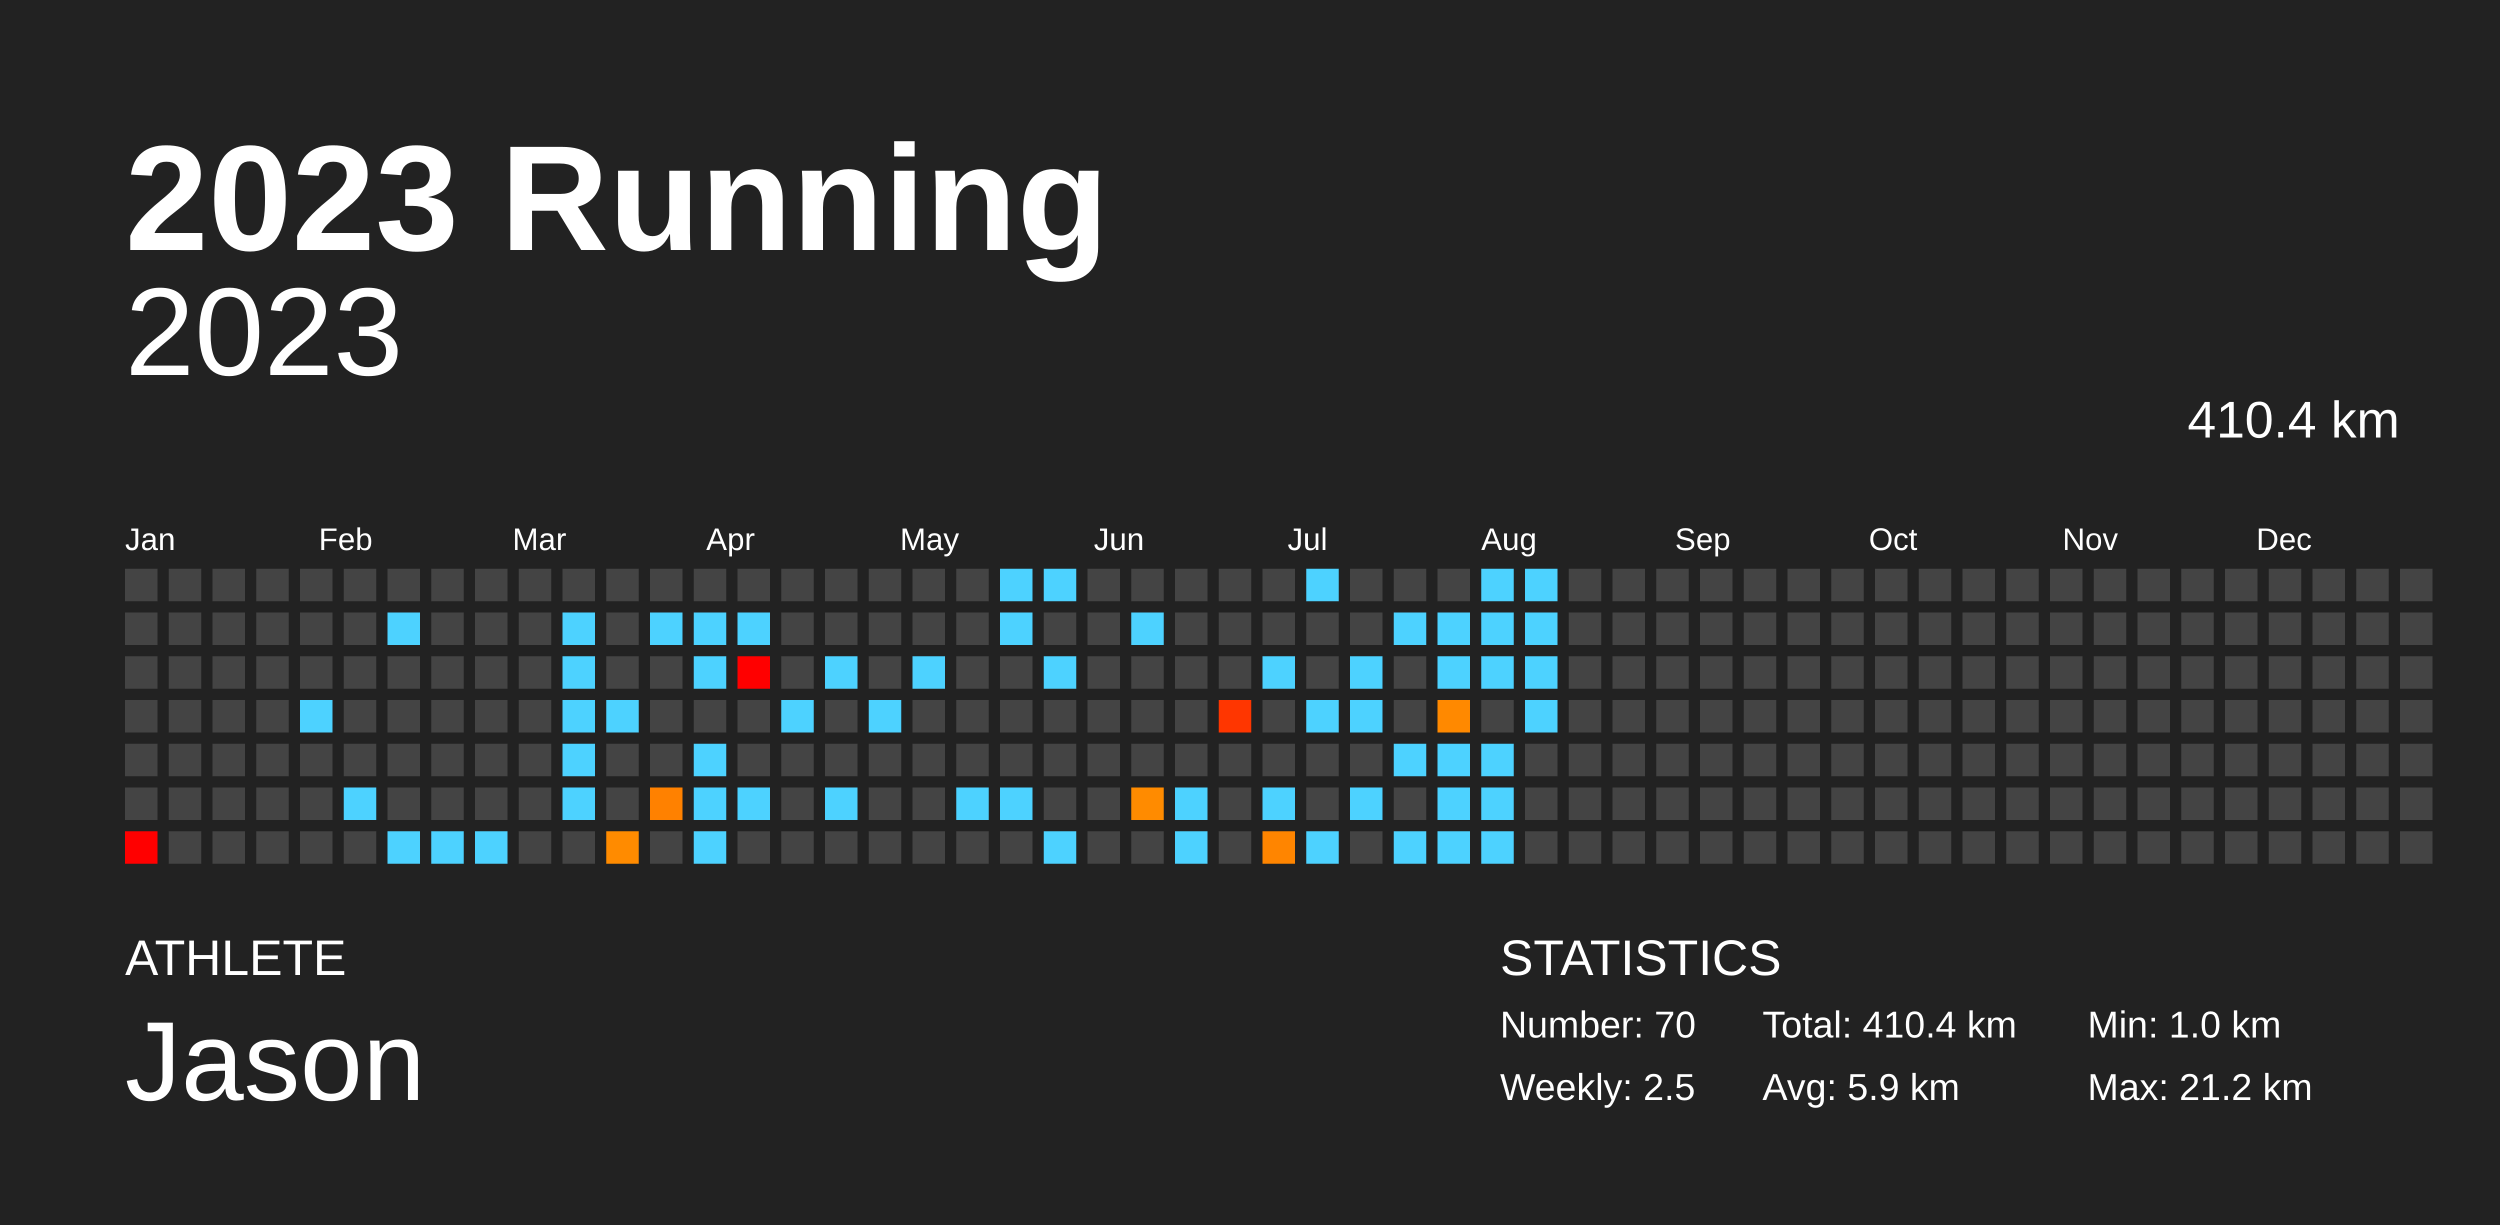
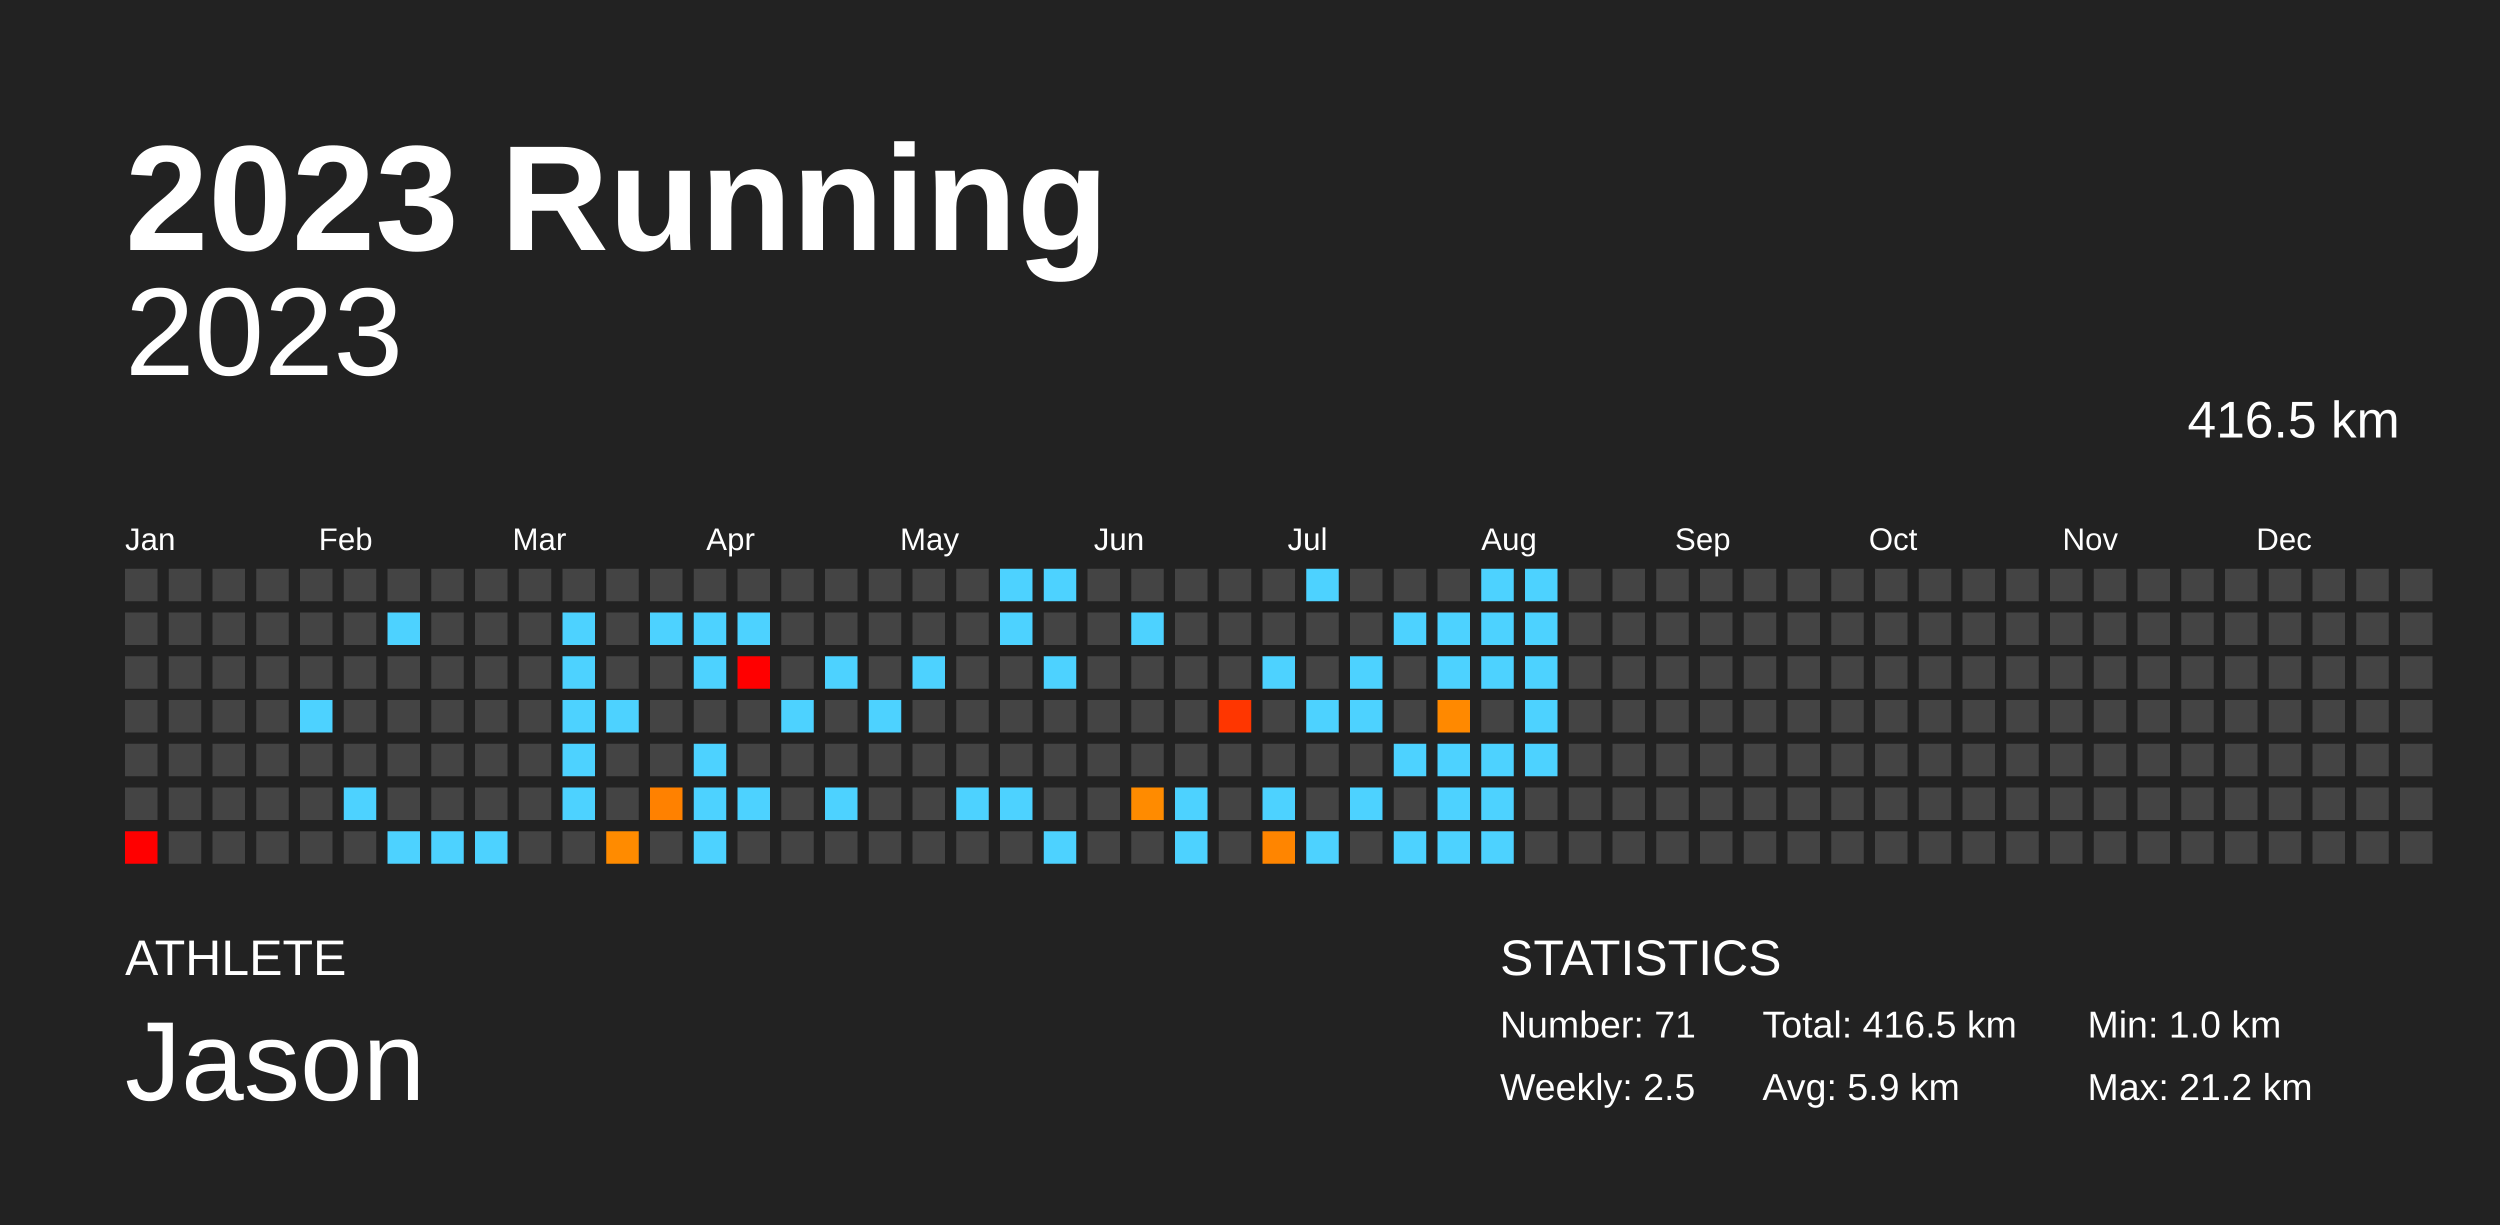
<svg xmlns="http://www.w3.org/2000/svg" baseProfile="full" height="98mm" version="1.1" viewBox="0,0,200,98" width="200mm">
  <defs />
  <rect fill="#222222" height="98" width="200" x="0" y="0" />
  <text fill="#FFFFFF" style="font-size:12px; font-family:Arial; font-weight:bold;" x="10" y="20">2023 Running</text>
  <text fill="#FFFFFF" style="font-size:4px; font-family:Arial" x="10" y="78">ATHLETE</text>
  <text fill="#FFFFFF" style="font-size:9px; font-family:Arial" x="10" y="88">Jason</text>
  <text fill="#FFFFFF" style="font-size:4px; font-family:Arial" x="120" y="78">STATISTICS</text>
-   <text fill="#FFFFFF" style="font-size:3px; font-family:Arial" x="120" y="83">Number: 70</text>
+   <text fill="#FFFFFF" style="font-size:3px; font-family:Arial" x="120" y="83">Number: 71</text>
  <text fill="#FFFFFF" style="font-size:3px; font-family:Arial" x="120" y="88">Weekly: 2.5</text>
-   <text fill="#FFFFFF" style="font-size:3px; font-family:Arial" x="141" y="83">Total: 410.4 km</text>
+   <text fill="#FFFFFF" style="font-size:3px; font-family:Arial" x="141" y="83">Total: 416.5 km</text>
  <text fill="#FFFFFF" style="font-size:3px; font-family:Arial" x="141" y="88">Avg: 5.9 km</text>
  <text fill="#FFFFFF" style="font-size:3px; font-family:Arial" x="167" y="83">Min: 1.0 km</text>
  <text fill="#FFFFFF" style="font-size:3px; font-family:Arial" x="167" y="88">Max: 21.2 km</text>
  <text alignment-baseline="hanging" fill="#FFFFFF" style="font-size:10.0px; font-family:Arial;" x="10" y="30">2023</text>
-   <text alignment-baseline="hanging" fill="#FFFFFF" style="font-size:4.125px; font-family:Arial;" x="175" y="35">410.4 km</text>
+   <text alignment-baseline="hanging" fill="#FFFFFF" style="font-size:4.125px; font-family:Arial;" x="175" y="35">416.5 km</text>
  <text fill="#FFFFFF" style="font-size:2.5px; font-family:Arial" x="10.0" y="44">Jan</text>
  <text fill="#FFFFFF" style="font-size:2.5px; font-family:Arial" x="25.5" y="44">Feb</text>
  <text fill="#FFFFFF" style="font-size:2.5px; font-family:Arial" x="41.0" y="44">Mar</text>
  <text fill="#FFFFFF" style="font-size:2.5px; font-family:Arial" x="56.5" y="44">Apr</text>
  <text fill="#FFFFFF" style="font-size:2.5px; font-family:Arial" x="72.0" y="44">May</text>
  <text fill="#FFFFFF" style="font-size:2.5px; font-family:Arial" x="87.5" y="44">Jun</text>
  <text fill="#FFFFFF" style="font-size:2.5px; font-family:Arial" x="103.0" y="44">Jul</text>
  <text fill="#FFFFFF" style="font-size:2.5px; font-family:Arial" x="118.5" y="44">Aug</text>
  <text fill="#FFFFFF" style="font-size:2.5px; font-family:Arial" x="134.0" y="44">Sep</text>
  <text fill="#FFFFFF" style="font-size:2.5px; font-family:Arial" x="149.5" y="44">Oct</text>
  <text fill="#FFFFFF" style="font-size:2.5px; font-family:Arial" x="165.0" y="44">Nov</text>
  <text fill="#FFFFFF" style="font-size:2.5px; font-family:Arial" x="180.5" y="44">Dec</text>
  <rect fill="#444444" height="2.6" width="2.6" x="10.0" y="45.5" />
  <rect fill="#444444" height="2.6" width="2.6" x="10.0" y="49.0" />
  <rect fill="#444444" height="2.6" width="2.6" x="10.0" y="52.5" />
  <rect fill="#444444" height="2.6" width="2.6" x="10.0" y="56.0" />
  <rect fill="#444444" height="2.6" width="2.6" x="10.0" y="59.5" />
  <rect fill="#444444" height="2.6" width="2.6" x="10.0" y="63.0" />
  <rect fill="red" height="2.6" width="2.6" x="10.0" y="66.5" />
  <rect fill="#444444" height="2.6" width="2.6" x="13.5" y="45.5" />
  <rect fill="#444444" height="2.6" width="2.6" x="13.5" y="49.0" />
  <rect fill="#444444" height="2.6" width="2.6" x="13.5" y="52.5" />
  <rect fill="#444444" height="2.6" width="2.6" x="13.5" y="56.0" />
  <rect fill="#444444" height="2.6" width="2.6" x="13.5" y="59.5" />
  <rect fill="#444444" height="2.6" width="2.6" x="13.5" y="63.0" />
  <rect fill="#444444" height="2.6" width="2.6" x="13.5" y="66.5" />
  <rect fill="#444444" height="2.6" width="2.6" x="17.0" y="45.5" />
  <rect fill="#444444" height="2.6" width="2.6" x="17.0" y="49.0" />
  <rect fill="#444444" height="2.6" width="2.6" x="17.0" y="52.5" />
  <rect fill="#444444" height="2.6" width="2.6" x="17.0" y="56.0" />
  <rect fill="#444444" height="2.6" width="2.6" x="17.0" y="59.5" />
  <rect fill="#444444" height="2.6" width="2.6" x="17.0" y="63.0" />
  <rect fill="#444444" height="2.6" width="2.6" x="17.0" y="66.5" />
  <rect fill="#444444" height="2.6" width="2.6" x="20.5" y="45.5" />
  <rect fill="#444444" height="2.6" width="2.6" x="20.5" y="49.0" />
  <rect fill="#444444" height="2.6" width="2.6" x="20.5" y="52.5" />
  <rect fill="#444444" height="2.6" width="2.6" x="20.5" y="56.0" />
  <rect fill="#444444" height="2.6" width="2.6" x="20.5" y="59.5" />
  <rect fill="#444444" height="2.6" width="2.6" x="20.5" y="63.0" />
  <rect fill="#444444" height="2.6" width="2.6" x="20.5" y="66.5" />
  <rect fill="#444444" height="2.6" width="2.6" x="24.0" y="45.5" />
  <rect fill="#444444" height="2.6" width="2.6" x="24.0" y="49.0" />
  <rect fill="#444444" height="2.6" width="2.6" x="24.0" y="52.5" />
  <rect fill="#4dd2ff" height="2.6" width="2.6" x="24.0" y="56.0" />
  <rect fill="#444444" height="2.6" width="2.6" x="24.0" y="59.5" />
  <rect fill="#444444" height="2.6" width="2.6" x="24.0" y="63.0" />
  <rect fill="#444444" height="2.6" width="2.6" x="24.0" y="66.5" />
  <rect fill="#444444" height="2.6" width="2.6" x="27.5" y="45.5" />
  <rect fill="#444444" height="2.6" width="2.6" x="27.5" y="49.0" />
  <rect fill="#444444" height="2.6" width="2.6" x="27.5" y="52.5" />
  <rect fill="#444444" height="2.6" width="2.6" x="27.5" y="56.0" />
  <rect fill="#444444" height="2.6" width="2.6" x="27.5" y="59.5" />
  <rect fill="#4dd2ff" height="2.6" width="2.6" x="27.5" y="63.0" />
  <rect fill="#444444" height="2.6" width="2.6" x="27.5" y="66.5" />
  <rect fill="#444444" height="2.6" width="2.6" x="31.0" y="45.5" />
  <rect fill="#4dd2ff" height="2.6" width="2.6" x="31.0" y="49.0" />
  <rect fill="#444444" height="2.6" width="2.6" x="31.0" y="52.5" />
  <rect fill="#444444" height="2.6" width="2.6" x="31.0" y="56.0" />
  <rect fill="#444444" height="2.6" width="2.6" x="31.0" y="59.5" />
  <rect fill="#444444" height="2.6" width="2.6" x="31.0" y="63.0" />
  <rect fill="#4dd2ff" height="2.6" width="2.6" x="31.0" y="66.5" />
  <rect fill="#444444" height="2.6" width="2.6" x="34.5" y="45.5" />
  <rect fill="#444444" height="2.6" width="2.6" x="34.5" y="49.0" />
  <rect fill="#444444" height="2.6" width="2.6" x="34.5" y="52.5" />
  <rect fill="#444444" height="2.6" width="2.6" x="34.5" y="56.0" />
  <rect fill="#444444" height="2.6" width="2.6" x="34.5" y="59.5" />
  <rect fill="#444444" height="2.6" width="2.6" x="34.5" y="63.0" />
  <rect fill="#4dd2ff" height="2.6" width="2.6" x="34.5" y="66.5" />
  <rect fill="#444444" height="2.6" width="2.6" x="38.0" y="45.5" />
  <rect fill="#444444" height="2.6" width="2.6" x="38.0" y="49.0" />
  <rect fill="#444444" height="2.6" width="2.6" x="38.0" y="52.5" />
  <rect fill="#444444" height="2.6" width="2.6" x="38.0" y="56.0" />
  <rect fill="#444444" height="2.6" width="2.6" x="38.0" y="59.5" />
  <rect fill="#444444" height="2.6" width="2.6" x="38.0" y="63.0" />
  <rect fill="#4dd2ff" height="2.6" width="2.6" x="38.0" y="66.5" />
  <rect fill="#444444" height="2.6" width="2.6" x="41.5" y="45.5" />
  <rect fill="#444444" height="2.6" width="2.6" x="41.5" y="49.0" />
  <rect fill="#444444" height="2.6" width="2.6" x="41.5" y="52.5" />
  <rect fill="#444444" height="2.6" width="2.6" x="41.5" y="56.0" />
  <rect fill="#444444" height="2.6" width="2.6" x="41.5" y="59.5" />
  <rect fill="#444444" height="2.6" width="2.6" x="41.5" y="63.0" />
  <rect fill="#444444" height="2.6" width="2.6" x="41.5" y="66.5" />
  <rect fill="#444444" height="2.6" width="2.6" x="45.0" y="45.5" />
  <rect fill="#4dd2ff" height="2.6" width="2.6" x="45.0" y="49.0" />
  <rect fill="#4dd2ff" height="2.6" width="2.6" x="45.0" y="52.5" />
  <rect fill="#4dd2ff" height="2.6" width="2.6" x="45.0" y="56.0" />
  <rect fill="#4dd2ff" height="2.6" width="2.6" x="45.0" y="59.5" />
  <rect fill="#4dd2ff" height="2.6" width="2.6" x="45.0" y="63.0" />
  <rect fill="#444444" height="2.6" width="2.6" x="45.0" y="66.5" />
  <rect fill="#444444" height="2.6" width="2.6" x="48.5" y="45.5" />
  <rect fill="#444444" height="2.6" width="2.6" x="48.5" y="49.0" />
  <rect fill="#444444" height="2.6" width="2.6" x="48.5" y="52.5" />
  <rect fill="#4dd2ff" height="2.6" width="2.6" x="48.5" y="56.0" />
  <rect fill="#444444" height="2.6" width="2.6" x="48.5" y="59.5" />
  <rect fill="#444444" height="2.6" width="2.6" x="48.5" y="63.0" />
  <rect fill="#ff8b00" height="2.6" width="2.6" x="48.5" y="66.5" />
  <rect fill="#444444" height="2.6" width="2.6" x="52.0" y="45.5" />
  <rect fill="#4dd2ff" height="2.6" width="2.6" x="52.0" y="49.0" />
  <rect fill="#444444" height="2.6" width="2.6" x="52.0" y="52.5" />
  <rect fill="#444444" height="2.6" width="2.6" x="52.0" y="56.0" />
  <rect fill="#444444" height="2.6" width="2.6" x="52.0" y="59.5" />
  <rect fill="#ff8100" height="2.6" width="2.6" x="52.0" y="63.0" />
  <rect fill="#444444" height="2.6" width="2.6" x="52.0" y="66.5" />
  <rect fill="#444444" height="2.6" width="2.6" x="55.5" y="45.5" />
  <rect fill="#4dd2ff" height="2.6" width="2.6" x="55.5" y="49.0" />
  <rect fill="#4dd2ff" height="2.6" width="2.6" x="55.5" y="52.5" />
  <rect fill="#444444" height="2.6" width="2.6" x="55.5" y="56.0" />
  <rect fill="#4dd2ff" height="2.6" width="2.6" x="55.5" y="59.5" />
  <rect fill="#4dd2ff" height="2.6" width="2.6" x="55.5" y="63.0" />
  <rect fill="#4dd2ff" height="2.6" width="2.6" x="55.5" y="66.5" />
  <rect fill="#444444" height="2.6" width="2.6" x="59.0" y="45.5" />
  <rect fill="#4dd2ff" height="2.6" width="2.6" x="59.0" y="49.0" />
  <rect fill="red" height="2.6" width="2.6" x="59.0" y="52.5" />
  <rect fill="#444444" height="2.6" width="2.6" x="59.0" y="56.0" />
  <rect fill="#444444" height="2.6" width="2.6" x="59.0" y="59.5" />
  <rect fill="#4dd2ff" height="2.6" width="2.6" x="59.0" y="63.0" />
  <rect fill="#444444" height="2.6" width="2.6" x="59.0" y="66.5" />
  <rect fill="#444444" height="2.6" width="2.6" x="62.5" y="45.5" />
  <rect fill="#444444" height="2.6" width="2.6" x="62.5" y="49.0" />
  <rect fill="#444444" height="2.6" width="2.6" x="62.5" y="52.5" />
  <rect fill="#4dd2ff" height="2.6" width="2.6" x="62.5" y="56.0" />
  <rect fill="#444444" height="2.6" width="2.6" x="62.5" y="59.5" />
  <rect fill="#444444" height="2.6" width="2.6" x="62.5" y="63.0" />
  <rect fill="#444444" height="2.6" width="2.6" x="62.5" y="66.5" />
  <rect fill="#444444" height="2.6" width="2.6" x="66.0" y="45.5" />
  <rect fill="#444444" height="2.6" width="2.6" x="66.0" y="49.0" />
  <rect fill="#4dd2ff" height="2.6" width="2.6" x="66.0" y="52.5" />
  <rect fill="#444444" height="2.6" width="2.6" x="66.0" y="56.0" />
  <rect fill="#444444" height="2.6" width="2.6" x="66.0" y="59.5" />
  <rect fill="#4dd2ff" height="2.6" width="2.6" x="66.0" y="63.0" />
  <rect fill="#444444" height="2.6" width="2.6" x="66.0" y="66.5" />
  <rect fill="#444444" height="2.6" width="2.6" x="69.5" y="45.5" />
  <rect fill="#444444" height="2.6" width="2.6" x="69.5" y="49.0" />
  <rect fill="#444444" height="2.6" width="2.6" x="69.5" y="52.5" />
  <rect fill="#4dd2ff" height="2.6" width="2.6" x="69.5" y="56.0" />
  <rect fill="#444444" height="2.6" width="2.6" x="69.5" y="59.5" />
  <rect fill="#444444" height="2.6" width="2.6" x="69.5" y="63.0" />
  <rect fill="#444444" height="2.6" width="2.6" x="69.5" y="66.5" />
  <rect fill="#444444" height="2.6" width="2.6" x="73.0" y="45.5" />
  <rect fill="#444444" height="2.6" width="2.6" x="73.0" y="49.0" />
  <rect fill="#4dd2ff" height="2.6" width="2.6" x="73.0" y="52.5" />
  <rect fill="#444444" height="2.6" width="2.6" x="73.0" y="56.0" />
  <rect fill="#444444" height="2.6" width="2.6" x="73.0" y="59.5" />
  <rect fill="#444444" height="2.6" width="2.6" x="73.0" y="63.0" />
  <rect fill="#444444" height="2.6" width="2.6" x="73.0" y="66.5" />
  <rect fill="#444444" height="2.6" width="2.6" x="76.5" y="45.5" />
  <rect fill="#444444" height="2.6" width="2.6" x="76.5" y="49.0" />
  <rect fill="#444444" height="2.6" width="2.6" x="76.5" y="52.5" />
  <rect fill="#444444" height="2.6" width="2.6" x="76.5" y="56.0" />
  <rect fill="#444444" height="2.6" width="2.6" x="76.5" y="59.5" />
  <rect fill="#4dd2ff" height="2.6" width="2.6" x="76.5" y="63.0" />
  <rect fill="#444444" height="2.6" width="2.6" x="76.5" y="66.5" />
  <rect fill="#4dd2ff" height="2.6" width="2.6" x="80.0" y="45.5" />
  <rect fill="#4dd2ff" height="2.6" width="2.6" x="80.0" y="49.0" />
  <rect fill="#444444" height="2.6" width="2.6" x="80.0" y="52.5" />
  <rect fill="#444444" height="2.6" width="2.6" x="80.0" y="56.0" />
  <rect fill="#444444" height="2.6" width="2.6" x="80.0" y="59.5" />
  <rect fill="#4dd2ff" height="2.6" width="2.6" x="80.0" y="63.0" />
  <rect fill="#444444" height="2.6" width="2.6" x="80.0" y="66.5" />
  <rect fill="#4dd2ff" height="2.6" width="2.6" x="83.5" y="45.5" />
  <rect fill="#444444" height="2.6" width="2.6" x="83.5" y="49.0" />
  <rect fill="#4dd2ff" height="2.6" width="2.6" x="83.5" y="52.5" />
  <rect fill="#444444" height="2.6" width="2.6" x="83.5" y="56.0" />
  <rect fill="#444444" height="2.6" width="2.6" x="83.5" y="59.5" />
  <rect fill="#444444" height="2.6" width="2.6" x="83.5" y="63.0" />
  <rect fill="#4dd2ff" height="2.6" width="2.6" x="83.5" y="66.5" />
  <rect fill="#444444" height="2.6" width="2.6" x="87.0" y="45.5" />
  <rect fill="#444444" height="2.6" width="2.6" x="87.0" y="49.0" />
  <rect fill="#444444" height="2.6" width="2.6" x="87.0" y="52.5" />
  <rect fill="#444444" height="2.6" width="2.6" x="87.0" y="56.0" />
  <rect fill="#444444" height="2.6" width="2.6" x="87.0" y="59.5" />
  <rect fill="#444444" height="2.6" width="2.6" x="87.0" y="63.0" />
  <rect fill="#444444" height="2.6" width="2.6" x="87.0" y="66.5" />
  <rect fill="#444444" height="2.6" width="2.6" x="90.5" y="45.5" />
  <rect fill="#4dd2ff" height="2.6" width="2.6" x="90.5" y="49.0" />
  <rect fill="#444444" height="2.6" width="2.6" x="90.5" y="52.5" />
  <rect fill="#444444" height="2.6" width="2.6" x="90.5" y="56.0" />
  <rect fill="#444444" height="2.6" width="2.6" x="90.5" y="59.5" />
  <rect fill="#ff8b00" height="2.6" width="2.6" x="90.5" y="63.0" />
  <rect fill="#444444" height="2.6" width="2.6" x="90.5" y="66.5" />
  <rect fill="#444444" height="2.6" width="2.6" x="94.0" y="45.5" />
  <rect fill="#444444" height="2.6" width="2.6" x="94.0" y="49.0" />
  <rect fill="#444444" height="2.6" width="2.6" x="94.0" y="52.5" />
  <rect fill="#444444" height="2.6" width="2.6" x="94.0" y="56.0" />
  <rect fill="#444444" height="2.6" width="2.6" x="94.0" y="59.5" />
  <rect fill="#4dd2ff" height="2.6" width="2.6" x="94.0" y="63.0" />
  <rect fill="#4dd2ff" height="2.6" width="2.6" x="94.0" y="66.5" />
  <rect fill="#444444" height="2.6" width="2.6" x="97.5" y="45.5" />
  <rect fill="#444444" height="2.6" width="2.6" x="97.5" y="49.0" />
  <rect fill="#444444" height="2.6" width="2.6" x="97.5" y="52.5" />
  <rect fill="#ff3600" height="2.6" width="2.6" x="97.5" y="56.0" />
  <rect fill="#444444" height="2.6" width="2.6" x="97.5" y="59.5" />
  <rect fill="#444444" height="2.6" width="2.6" x="97.5" y="63.0" />
  <rect fill="#444444" height="2.6" width="2.6" x="97.5" y="66.5" />
  <rect fill="#444444" height="2.6" width="2.6" x="101.0" y="45.5" />
  <rect fill="#444444" height="2.6" width="2.6" x="101.0" y="49.0" />
  <rect fill="#4dd2ff" height="2.6" width="2.6" x="101.0" y="52.5" />
  <rect fill="#444444" height="2.6" width="2.6" x="101.0" y="56.0" />
  <rect fill="#444444" height="2.6" width="2.6" x="101.0" y="59.5" />
  <rect fill="#4dd2ff" height="2.6" width="2.6" x="101.0" y="63.0" />
  <rect fill="#ff8500" height="2.6" width="2.6" x="101.0" y="66.5" />
  <rect fill="#4dd2ff" height="2.6" width="2.6" x="104.5" y="45.5" />
  <rect fill="#444444" height="2.6" width="2.6" x="104.5" y="49.0" />
  <rect fill="#444444" height="2.6" width="2.6" x="104.5" y="52.5" />
  <rect fill="#4dd2ff" height="2.6" width="2.6" x="104.5" y="56.0" />
  <rect fill="#444444" height="2.6" width="2.6" x="104.5" y="59.5" />
  <rect fill="#444444" height="2.6" width="2.6" x="104.5" y="63.0" />
  <rect fill="#4dd2ff" height="2.6" width="2.6" x="104.5" y="66.5" />
  <rect fill="#444444" height="2.6" width="2.6" x="108.0" y="45.5" />
  <rect fill="#444444" height="2.6" width="2.6" x="108.0" y="49.0" />
  <rect fill="#4dd2ff" height="2.6" width="2.6" x="108.0" y="52.5" />
  <rect fill="#4dd2ff" height="2.6" width="2.6" x="108.0" y="56.0" />
  <rect fill="#444444" height="2.6" width="2.6" x="108.0" y="59.5" />
  <rect fill="#4dd2ff" height="2.6" width="2.6" x="108.0" y="63.0" />
  <rect fill="#444444" height="2.6" width="2.6" x="108.0" y="66.5" />
  <rect fill="#444444" height="2.6" width="2.6" x="111.5" y="45.5" />
  <rect fill="#4dd2ff" height="2.6" width="2.6" x="111.5" y="49.0" />
  <rect fill="#444444" height="2.6" width="2.6" x="111.5" y="52.5" />
  <rect fill="#444444" height="2.6" width="2.6" x="111.5" y="56.0" />
  <rect fill="#4dd2ff" height="2.6" width="2.6" x="111.5" y="59.5" />
  <rect fill="#444444" height="2.6" width="2.6" x="111.5" y="63.0" />
  <rect fill="#4dd2ff" height="2.6" width="2.6" x="111.5" y="66.5" />
  <rect fill="#444444" height="2.6" width="2.6" x="115.0" y="45.5" />
  <rect fill="#4dd2ff" height="2.6" width="2.6" x="115.0" y="49.0" />
  <rect fill="#4dd2ff" height="2.6" width="2.6" x="115.0" y="52.5" />
  <rect fill="#ff8900" height="2.6" width="2.6" x="115.0" y="56.0" />
  <rect fill="#4dd2ff" height="2.6" width="2.6" x="115.0" y="59.5" />
  <rect fill="#4dd2ff" height="2.6" width="2.6" x="115.0" y="63.0" />
  <rect fill="#4dd2ff" height="2.6" width="2.6" x="115.0" y="66.5" />
  <rect fill="#4dd2ff" height="2.6" width="2.6" x="118.5" y="45.5" />
  <rect fill="#4dd2ff" height="2.6" width="2.6" x="118.5" y="49.0" />
  <rect fill="#4dd2ff" height="2.6" width="2.6" x="118.5" y="52.5" />
  <rect fill="#444444" height="2.6" width="2.6" x="118.5" y="56.0" />
  <rect fill="#4dd2ff" height="2.6" width="2.6" x="118.5" y="59.5" />
  <rect fill="#4dd2ff" height="2.6" width="2.6" x="118.5" y="63.0" />
  <rect fill="#4dd2ff" height="2.6" width="2.6" x="118.5" y="66.5" />
  <rect fill="#4dd2ff" height="2.6" width="2.6" x="122.0" y="45.5" />
  <rect fill="#4dd2ff" height="2.6" width="2.6" x="122.0" y="49.0" />
  <rect fill="#4dd2ff" height="2.6" width="2.6" x="122.0" y="52.5" />
  <rect fill="#4dd2ff" height="2.6" width="2.6" x="122.0" y="56.0" />
-   <rect fill="#444444" height="2.6" width="2.6" x="122.0" y="59.5" />
+   <rect fill="#4dd2ff" height="2.6" width="2.6" x="122.0" y="59.5" />
  <rect fill="#444444" height="2.6" width="2.6" x="122.0" y="63.0" />
  <rect fill="#444444" height="2.6" width="2.6" x="122.0" y="66.5" />
  <rect fill="#444444" height="2.6" width="2.6" x="125.5" y="45.5" />
  <rect fill="#444444" height="2.6" width="2.6" x="125.5" y="49.0" />
  <rect fill="#444444" height="2.6" width="2.6" x="125.5" y="52.5" />
  <rect fill="#444444" height="2.6" width="2.6" x="125.5" y="56.0" />
  <rect fill="#444444" height="2.6" width="2.6" x="125.5" y="59.5" />
  <rect fill="#444444" height="2.6" width="2.6" x="125.5" y="63.0" />
  <rect fill="#444444" height="2.6" width="2.6" x="125.5" y="66.5" />
  <rect fill="#444444" height="2.6" width="2.6" x="129.0" y="45.5" />
  <rect fill="#444444" height="2.6" width="2.6" x="129.0" y="49.0" />
  <rect fill="#444444" height="2.6" width="2.6" x="129.0" y="52.5" />
  <rect fill="#444444" height="2.6" width="2.6" x="129.0" y="56.0" />
  <rect fill="#444444" height="2.6" width="2.6" x="129.0" y="59.5" />
  <rect fill="#444444" height="2.6" width="2.6" x="129.0" y="63.0" />
  <rect fill="#444444" height="2.6" width="2.6" x="129.0" y="66.5" />
  <rect fill="#444444" height="2.6" width="2.6" x="132.5" y="45.5" />
  <rect fill="#444444" height="2.6" width="2.6" x="132.5" y="49.0" />
  <rect fill="#444444" height="2.6" width="2.6" x="132.5" y="52.5" />
  <rect fill="#444444" height="2.6" width="2.6" x="132.5" y="56.0" />
  <rect fill="#444444" height="2.6" width="2.6" x="132.5" y="59.5" />
  <rect fill="#444444" height="2.6" width="2.6" x="132.5" y="63.0" />
  <rect fill="#444444" height="2.6" width="2.6" x="132.5" y="66.5" />
  <rect fill="#444444" height="2.6" width="2.6" x="136.0" y="45.5" />
  <rect fill="#444444" height="2.6" width="2.6" x="136.0" y="49.0" />
  <rect fill="#444444" height="2.6" width="2.6" x="136.0" y="52.5" />
  <rect fill="#444444" height="2.6" width="2.6" x="136.0" y="56.0" />
  <rect fill="#444444" height="2.6" width="2.6" x="136.0" y="59.5" />
  <rect fill="#444444" height="2.6" width="2.6" x="136.0" y="63.0" />
  <rect fill="#444444" height="2.6" width="2.6" x="136.0" y="66.5" />
  <rect fill="#444444" height="2.6" width="2.6" x="139.5" y="45.5" />
  <rect fill="#444444" height="2.6" width="2.6" x="139.5" y="49.0" />
  <rect fill="#444444" height="2.6" width="2.6" x="139.5" y="52.5" />
  <rect fill="#444444" height="2.6" width="2.6" x="139.5" y="56.0" />
  <rect fill="#444444" height="2.6" width="2.6" x="139.5" y="59.5" />
  <rect fill="#444444" height="2.6" width="2.6" x="139.5" y="63.0" />
  <rect fill="#444444" height="2.6" width="2.6" x="139.5" y="66.5" />
  <rect fill="#444444" height="2.6" width="2.6" x="143.0" y="45.5" />
  <rect fill="#444444" height="2.6" width="2.6" x="143.0" y="49.0" />
  <rect fill="#444444" height="2.6" width="2.6" x="143.0" y="52.5" />
  <rect fill="#444444" height="2.6" width="2.6" x="143.0" y="56.0" />
  <rect fill="#444444" height="2.6" width="2.6" x="143.0" y="59.5" />
  <rect fill="#444444" height="2.6" width="2.6" x="143.0" y="63.0" />
  <rect fill="#444444" height="2.6" width="2.6" x="143.0" y="66.5" />
  <rect fill="#444444" height="2.6" width="2.6" x="146.5" y="45.5" />
  <rect fill="#444444" height="2.6" width="2.6" x="146.5" y="49.0" />
  <rect fill="#444444" height="2.6" width="2.6" x="146.5" y="52.5" />
  <rect fill="#444444" height="2.6" width="2.6" x="146.5" y="56.0" />
  <rect fill="#444444" height="2.6" width="2.6" x="146.5" y="59.5" />
  <rect fill="#444444" height="2.6" width="2.6" x="146.5" y="63.0" />
  <rect fill="#444444" height="2.6" width="2.6" x="146.5" y="66.5" />
  <rect fill="#444444" height="2.6" width="2.6" x="150.0" y="45.5" />
  <rect fill="#444444" height="2.6" width="2.6" x="150.0" y="49.0" />
  <rect fill="#444444" height="2.6" width="2.6" x="150.0" y="52.5" />
  <rect fill="#444444" height="2.6" width="2.6" x="150.0" y="56.0" />
  <rect fill="#444444" height="2.6" width="2.6" x="150.0" y="59.5" />
  <rect fill="#444444" height="2.6" width="2.6" x="150.0" y="63.0" />
  <rect fill="#444444" height="2.6" width="2.6" x="150.0" y="66.5" />
  <rect fill="#444444" height="2.6" width="2.6" x="153.5" y="45.5" />
  <rect fill="#444444" height="2.6" width="2.6" x="153.5" y="49.0" />
  <rect fill="#444444" height="2.6" width="2.6" x="153.5" y="52.5" />
  <rect fill="#444444" height="2.6" width="2.6" x="153.5" y="56.0" />
  <rect fill="#444444" height="2.6" width="2.6" x="153.5" y="59.5" />
  <rect fill="#444444" height="2.6" width="2.6" x="153.5" y="63.0" />
  <rect fill="#444444" height="2.6" width="2.6" x="153.5" y="66.5" />
  <rect fill="#444444" height="2.6" width="2.6" x="157.0" y="45.5" />
  <rect fill="#444444" height="2.6" width="2.6" x="157.0" y="49.0" />
  <rect fill="#444444" height="2.6" width="2.6" x="157.0" y="52.5" />
  <rect fill="#444444" height="2.6" width="2.6" x="157.0" y="56.0" />
  <rect fill="#444444" height="2.6" width="2.6" x="157.0" y="59.5" />
  <rect fill="#444444" height="2.6" width="2.6" x="157.0" y="63.0" />
  <rect fill="#444444" height="2.6" width="2.6" x="157.0" y="66.5" />
  <rect fill="#444444" height="2.6" width="2.6" x="160.5" y="45.5" />
  <rect fill="#444444" height="2.6" width="2.6" x="160.5" y="49.0" />
  <rect fill="#444444" height="2.6" width="2.6" x="160.5" y="52.5" />
  <rect fill="#444444" height="2.6" width="2.6" x="160.5" y="56.0" />
  <rect fill="#444444" height="2.6" width="2.6" x="160.5" y="59.5" />
  <rect fill="#444444" height="2.6" width="2.6" x="160.5" y="63.0" />
  <rect fill="#444444" height="2.6" width="2.6" x="160.5" y="66.5" />
  <rect fill="#444444" height="2.6" width="2.6" x="164.0" y="45.5" />
  <rect fill="#444444" height="2.6" width="2.6" x="164.0" y="49.0" />
  <rect fill="#444444" height="2.6" width="2.6" x="164.0" y="52.5" />
  <rect fill="#444444" height="2.6" width="2.6" x="164.0" y="56.0" />
  <rect fill="#444444" height="2.6" width="2.6" x="164.0" y="59.5" />
  <rect fill="#444444" height="2.6" width="2.6" x="164.0" y="63.0" />
  <rect fill="#444444" height="2.6" width="2.6" x="164.0" y="66.5" />
  <rect fill="#444444" height="2.6" width="2.6" x="167.5" y="45.5" />
  <rect fill="#444444" height="2.6" width="2.6" x="167.5" y="49.0" />
  <rect fill="#444444" height="2.6" width="2.6" x="167.5" y="52.5" />
  <rect fill="#444444" height="2.6" width="2.6" x="167.5" y="56.0" />
  <rect fill="#444444" height="2.6" width="2.6" x="167.5" y="59.5" />
  <rect fill="#444444" height="2.6" width="2.6" x="167.5" y="63.0" />
  <rect fill="#444444" height="2.6" width="2.6" x="167.5" y="66.5" />
  <rect fill="#444444" height="2.6" width="2.6" x="171.0" y="45.5" />
  <rect fill="#444444" height="2.6" width="2.6" x="171.0" y="49.0" />
  <rect fill="#444444" height="2.6" width="2.6" x="171.0" y="52.5" />
  <rect fill="#444444" height="2.6" width="2.6" x="171.0" y="56.0" />
  <rect fill="#444444" height="2.6" width="2.6" x="171.0" y="59.5" />
  <rect fill="#444444" height="2.6" width="2.6" x="171.0" y="63.0" />
  <rect fill="#444444" height="2.6" width="2.6" x="171.0" y="66.5" />
  <rect fill="#444444" height="2.6" width="2.6" x="174.5" y="45.5" />
  <rect fill="#444444" height="2.6" width="2.6" x="174.5" y="49.0" />
  <rect fill="#444444" height="2.6" width="2.6" x="174.5" y="52.5" />
  <rect fill="#444444" height="2.6" width="2.6" x="174.5" y="56.0" />
  <rect fill="#444444" height="2.6" width="2.6" x="174.5" y="59.5" />
  <rect fill="#444444" height="2.6" width="2.6" x="174.5" y="63.0" />
  <rect fill="#444444" height="2.6" width="2.6" x="174.5" y="66.5" />
  <rect fill="#444444" height="2.6" width="2.6" x="178.0" y="45.5" />
  <rect fill="#444444" height="2.6" width="2.6" x="178.0" y="49.0" />
  <rect fill="#444444" height="2.6" width="2.6" x="178.0" y="52.5" />
  <rect fill="#444444" height="2.6" width="2.6" x="178.0" y="56.0" />
  <rect fill="#444444" height="2.6" width="2.6" x="178.0" y="59.5" />
  <rect fill="#444444" height="2.6" width="2.6" x="178.0" y="63.0" />
  <rect fill="#444444" height="2.6" width="2.6" x="178.0" y="66.5" />
  <rect fill="#444444" height="2.6" width="2.6" x="181.5" y="45.5" />
  <rect fill="#444444" height="2.6" width="2.6" x="181.5" y="49.0" />
  <rect fill="#444444" height="2.6" width="2.6" x="181.5" y="52.5" />
  <rect fill="#444444" height="2.6" width="2.6" x="181.5" y="56.0" />
  <rect fill="#444444" height="2.6" width="2.6" x="181.5" y="59.5" />
  <rect fill="#444444" height="2.6" width="2.6" x="181.5" y="63.0" />
  <rect fill="#444444" height="2.6" width="2.6" x="181.5" y="66.5" />
  <rect fill="#444444" height="2.6" width="2.6" x="185.0" y="45.5" />
  <rect fill="#444444" height="2.6" width="2.6" x="185.0" y="49.0" />
  <rect fill="#444444" height="2.6" width="2.6" x="185.0" y="52.5" />
  <rect fill="#444444" height="2.6" width="2.6" x="185.0" y="56.0" />
  <rect fill="#444444" height="2.6" width="2.6" x="185.0" y="59.5" />
  <rect fill="#444444" height="2.6" width="2.6" x="185.0" y="63.0" />
  <rect fill="#444444" height="2.6" width="2.6" x="185.0" y="66.5" />
  <rect fill="#444444" height="2.6" width="2.6" x="188.5" y="45.5" />
  <rect fill="#444444" height="2.6" width="2.6" x="188.5" y="49.0" />
  <rect fill="#444444" height="2.6" width="2.6" x="188.5" y="52.5" />
  <rect fill="#444444" height="2.6" width="2.6" x="188.5" y="56.0" />
  <rect fill="#444444" height="2.6" width="2.6" x="188.5" y="59.5" />
  <rect fill="#444444" height="2.6" width="2.6" x="188.5" y="63.0" />
  <rect fill="#444444" height="2.6" width="2.6" x="188.5" y="66.5" />
  <rect fill="#444444" height="2.6" width="2.6" x="192.0" y="45.5" />
  <rect fill="#444444" height="2.6" width="2.6" x="192.0" y="49.0" />
  <rect fill="#444444" height="2.6" width="2.6" x="192.0" y="52.5" />
  <rect fill="#444444" height="2.6" width="2.6" x="192.0" y="56.0" />
  <rect fill="#444444" height="2.6" width="2.6" x="192.0" y="59.5" />
  <rect fill="#444444" height="2.6" width="2.6" x="192.0" y="63.0" />
  <rect fill="#444444" height="2.6" width="2.6" x="192.0" y="66.5" />
</svg>
